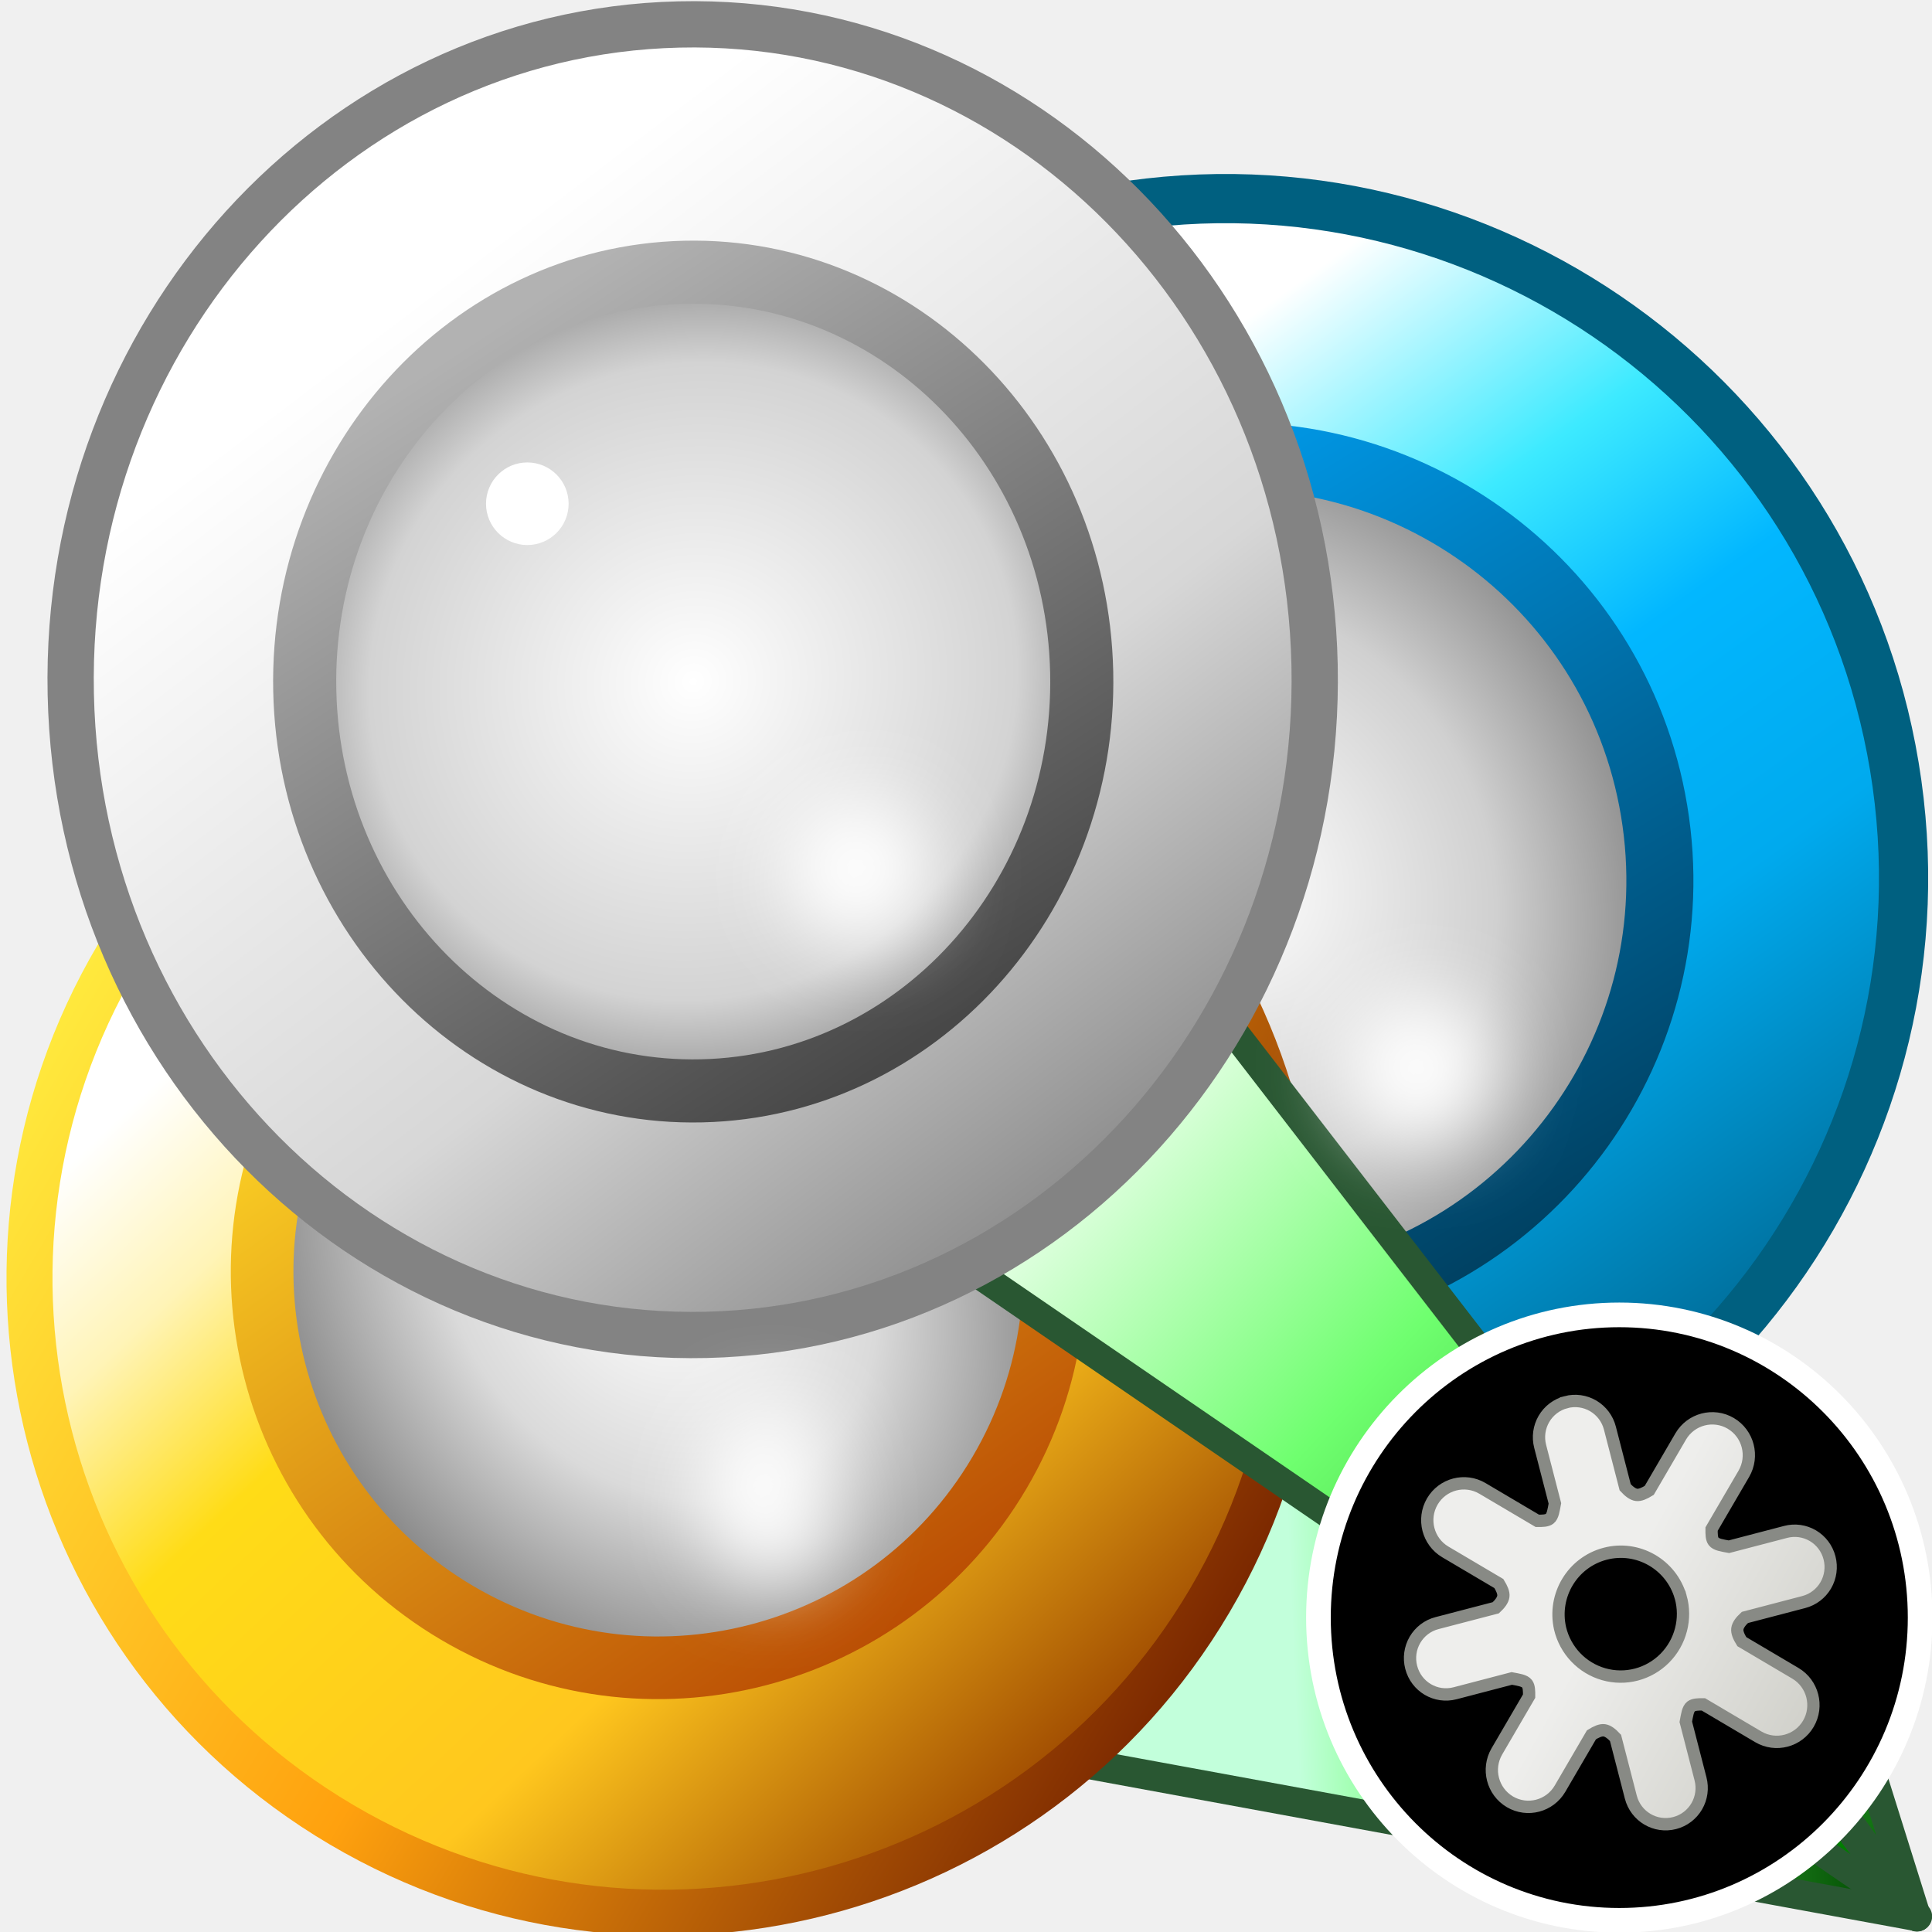
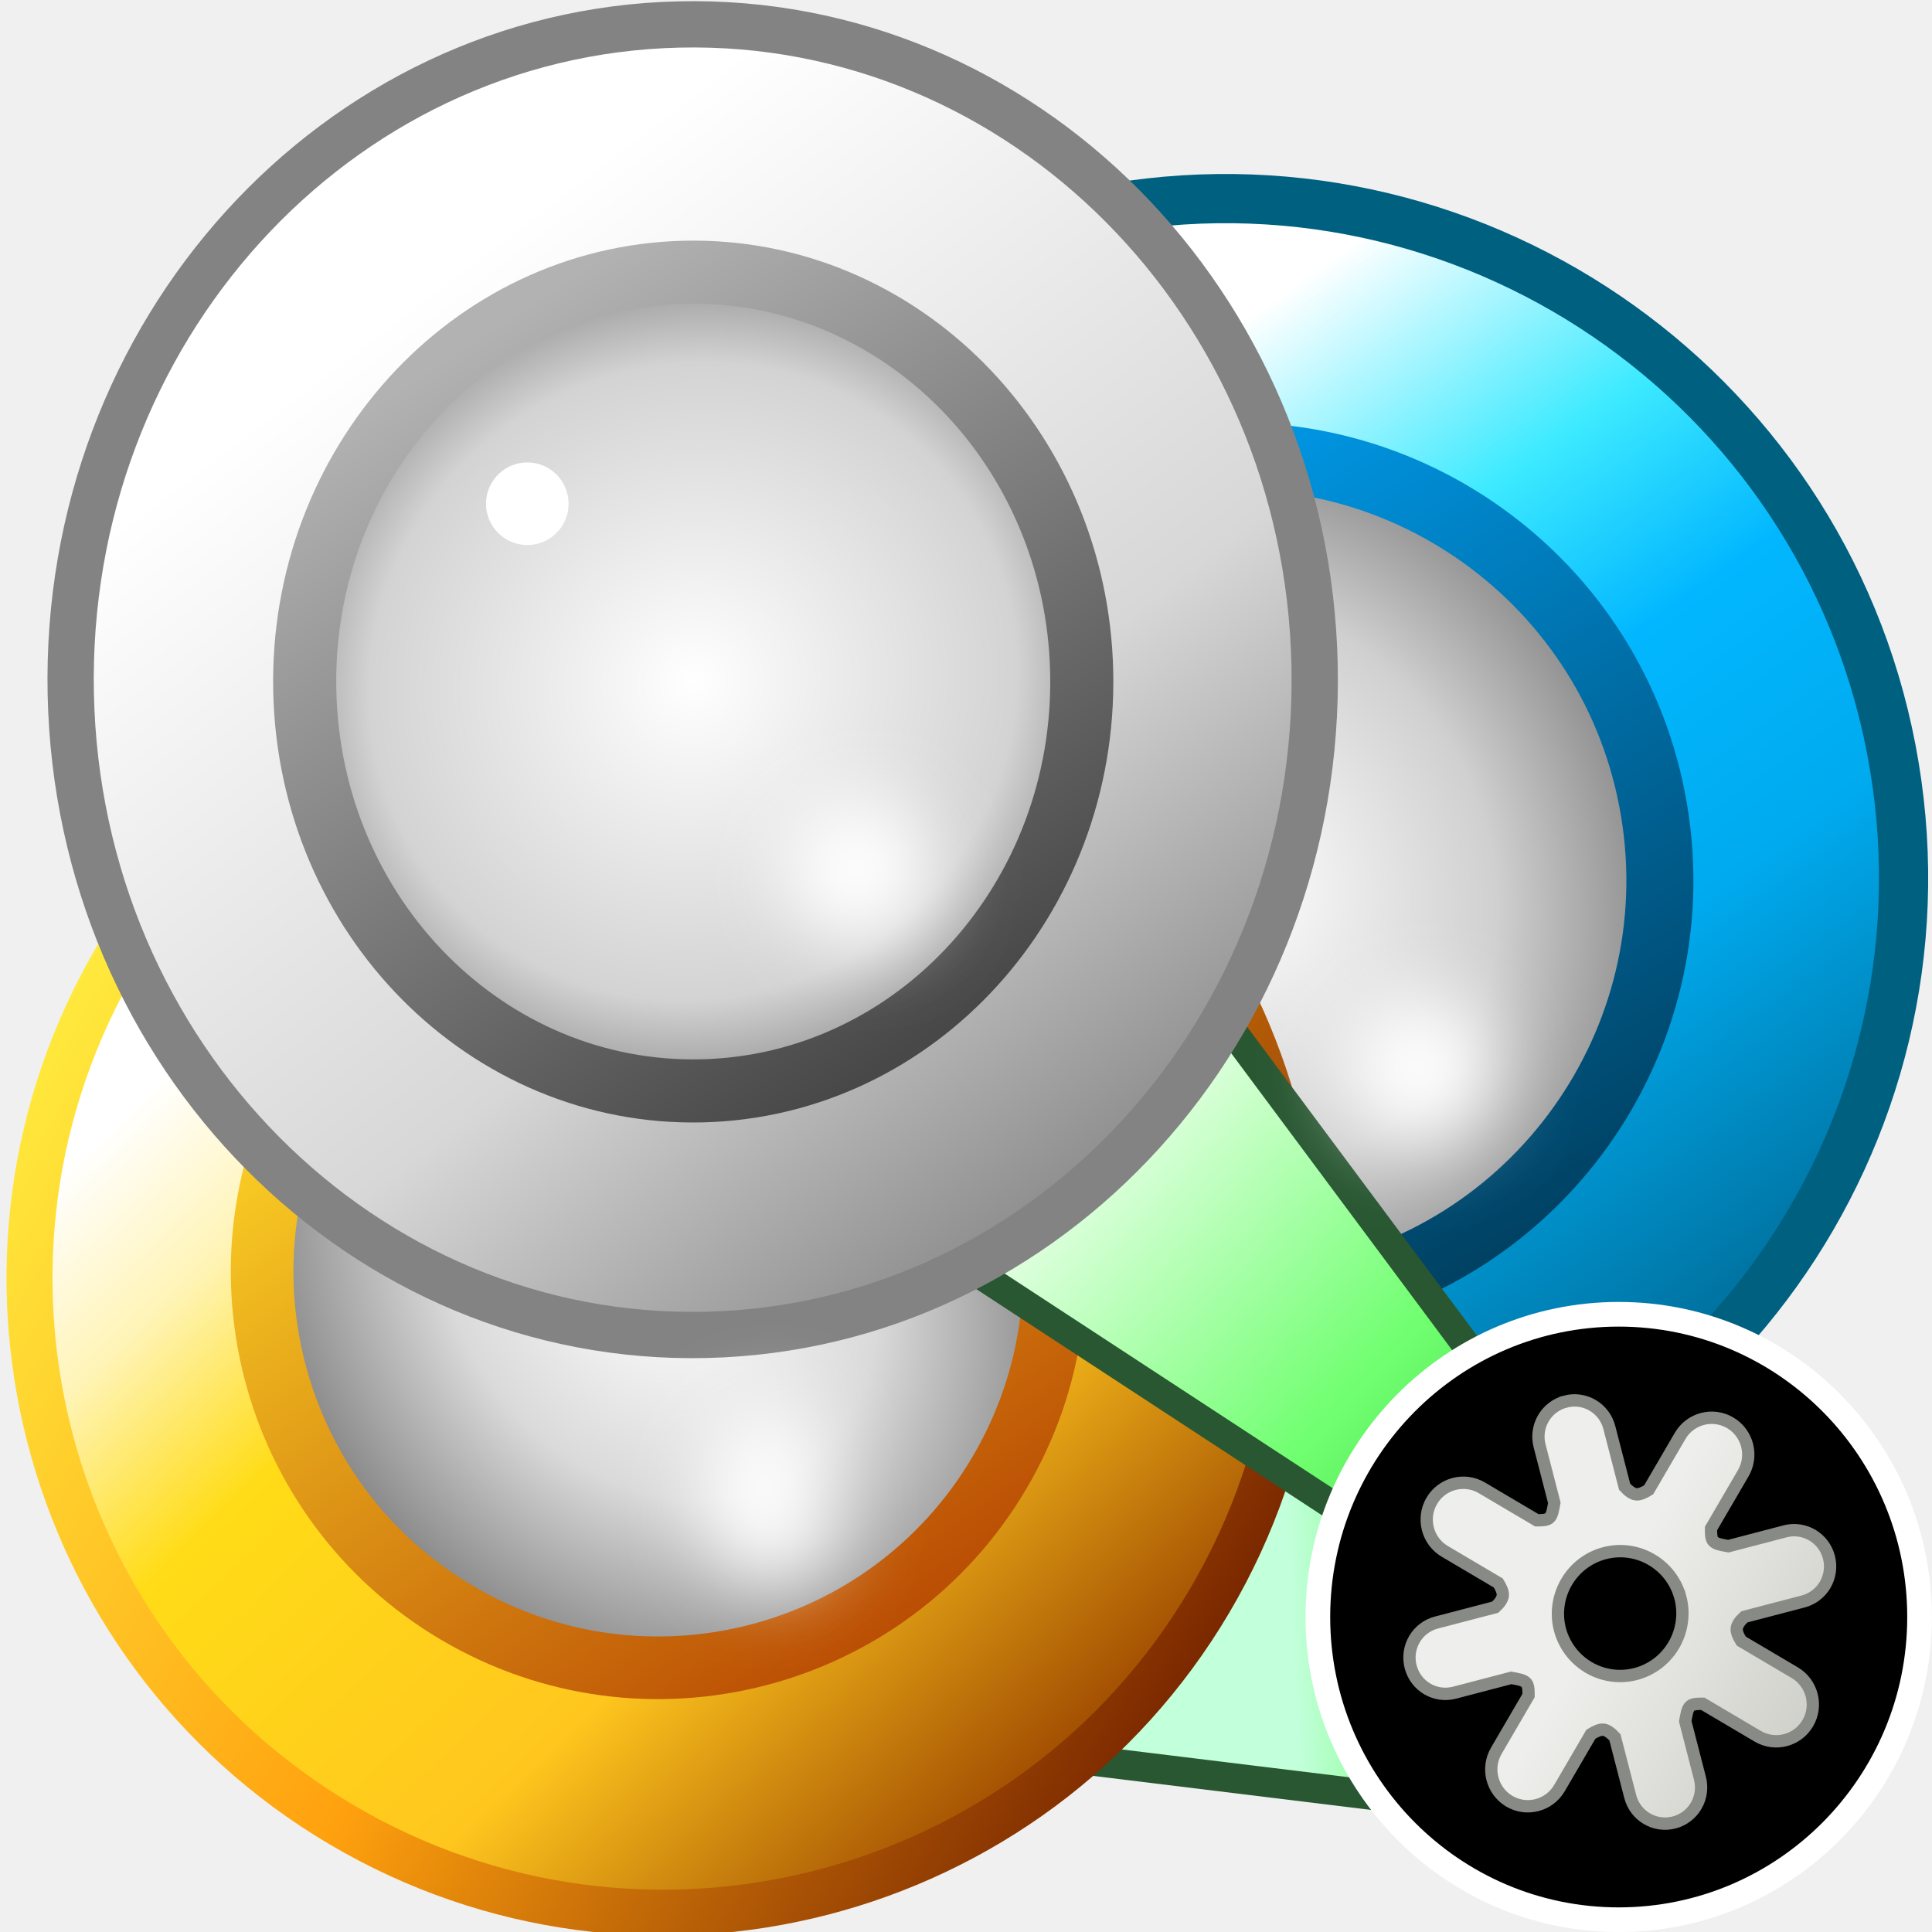
<svg xmlns="http://www.w3.org/2000/svg" xmlns:xlink="http://www.w3.org/1999/xlink" width="64mm" height="64mm" viewBox="0 0 64 64">
  <defs>
    <linearGradient id="m">
      <stop offset="0" stop-color="#7b2800" />
      <stop offset=".503" stop-color="#ffa10e" />
      <stop offset="1" stop-color="#ffe93d" />
    </linearGradient>
    <linearGradient id="l">
      <stop offset="0" stop-color="#ffd827" />
      <stop offset="1" stop-color="#b33f00" />
    </linearGradient>
    <linearGradient id="k">
      <stop offset="0" stop-color="#009dee" />
      <stop offset="1" stop-color="#003753" />
    </linearGradient>
    <linearGradient id="j">
      <stop offset="0" stop-color="#b2b2b2" />
      <stop offset="1" stop-color="#484848" />
    </linearGradient>
    <linearGradient id="i">
      <stop offset="0" stop-color="#6fff6f" />
      <stop offset="1" stop-color="#005800" />
    </linearGradient>
    <linearGradient id="h">
      <stop offset="0" stop-color="#c2ffdb" />
      <stop offset=".255" stop-color="#6fff6f" />
      <stop offset="1" stop-color="#004d00" />
    </linearGradient>
    <linearGradient id="g">
      <stop offset="0" stop-color="#fff" />
      <stop offset=".468" stop-color="#dadada" />
      <stop offset="1" stop-color="#6e6e6e" />
    </linearGradient>
    <linearGradient id="f">
      <stop offset="0" stop-color="#fff" />
      <stop offset=".513" stop-color="#d0d0d0" />
      <stop offset="1" stop-color="#676767" />
    </linearGradient>
    <linearGradient id="e">
      <stop offset="0" stop-color="#fff" />
      <stop offset=".741" stop-color="#d3d3d3" />
      <stop offset=".994" stop-color="#8e8e8e" />
    </linearGradient>
    <linearGradient id="d">
      <stop offset="0" stop-color="#fff" />
      <stop offset=".399" stop-color="#6fff6f" />
      <stop offset="1" stop-color="#007d00" />
    </linearGradient>
    <linearGradient id="c">
      <stop offset=".113" stop-color="#fff" />
      <stop offset=".244" stop-color="#fff4b7" />
      <stop offset=".396" stop-color="#ffdc17" />
      <stop offset=".705" stop-color="#ffc71e" />
      <stop offset="1" stop-color="#9d4800" />
    </linearGradient>
    <linearGradient id="b">
      <stop offset=".198" stop-color="#fff" />
      <stop offset=".398" stop-color="#3deaff" />
      <stop offset=".545" stop-color="#02b7ff" />
      <stop offset=".73" stop-color="#0ae" />
      <stop offset="1" stop-color="#006d99" />
    </linearGradient>
    <linearGradient id="a">
      <stop offset=".142" stop-color="#fff" />
      <stop offset=".669" stop-color="#d7d7d7" />
      <stop offset="1" stop-color="#8d8d8d" />
    </linearGradient>
    <linearGradient xlink:href="#a" id="y" x1="10.148" y1="5.12" x2="35.432" y2="39.969" gradientUnits="userSpaceOnUse" />
    <linearGradient xlink:href="#b" id="p" x1="23.651" y1="14.587" x2="43.913" y2="55.855" gradientUnits="userSpaceOnUse" />
    <linearGradient xlink:href="#c" id="t" x1="-20.459" y1="-18.821" x2="-60.891" y2="-30.538" gradientUnits="userSpaceOnUse" />
    <linearGradient xlink:href="#d" id="x" x1="34.063" y1="36.533" x2="60.969" y2="61.622" gradientUnits="userSpaceOnUse" gradientTransform="translate(-.04 -.234)" />
    <linearGradient xlink:href="#h" id="s" x1="40.025" y1="51.3" x2="61.612" y2="63.024" gradientUnits="userSpaceOnUse" gradientTransform="matrix(.66382 -.33402 .43012 1.41934 -5.857 -6.344)" />
-     <linearGradient xlink:href="#i" id="o" x1="54.059" y1="45.594" x2="62.957" y2="63.336" gradientUnits="userSpaceOnUse" gradientTransform="translate(.39 .117)" />
+     <linearGradient xlink:href="#i" id="o" x1="54.059" y1="45.594" x2="62.332" y2="62.32" gradientUnits="userSpaceOnUse" gradientTransform="translate(.39 .117)" />
    <linearGradient xlink:href="#j" id="A" x1="15.555" y1="11.552" x2="30.07" y2="35.01" gradientUnits="userSpaceOnUse" />
    <linearGradient xlink:href="#k" id="r" x1="28.995" y1="22.531" x2="41.349" y2="53.158" gradientUnits="userSpaceOnUse" />
    <linearGradient xlink:href="#l" id="w" x1="-28.175" y1="-18.696" x2="-56.278" y2="-31.224" gradientUnits="userSpaceOnUse" />
    <linearGradient xlink:href="#m" id="u" x1="-62.22" y1="-25.308" x2="-18.692" y2="-25.308" gradientUnits="userSpaceOnUse" />
    <linearGradient xlink:href="#n" id="E" x1="7.598" y1="7.681" x2="12.404" y2="12.336" gradientUnits="userSpaceOnUse" gradientTransform="matrix(1.12453 -.29235 .29238 1.1244 47.126 26.974)" />
    <linearGradient id="n">
      <stop offset="0" stop-color="#eeeeec" />
      <stop offset="1" stop-color="#d2d2cc" />
    </linearGradient>
    <radialGradient xlink:href="#e" id="z" cx="22.484" cy="23.108" fx="22.484" fy="23.108" r="13.917" gradientTransform="matrix(.54506 .85524 -.88595 .5605 30.701 -9.074)" gradientUnits="userSpaceOnUse" />
    <radialGradient xlink:href="#f" id="q" cx="35.62" cy="35.459" fx="35.62" fy="35.459" r="15.154" gradientUnits="userSpaceOnUse" gradientTransform="rotate(72.063 41.544 31.245)scale(1.22763 1.07673)" />
    <radialGradient xlink:href="#g" id="v" cx="-40.187" cy="-25.201" fx="-40.187" fy="-25.201" r="14.157" gradientUnits="userSpaceOnUse" gradientTransform="rotate(200.522 -44.48 -25.978)scale(1.21365 1)" />
    <filter id="B" x="-.621" y="-.621" width="2.241" height="2.241" color-interpolation-filters="sRGB">
      <feGaussianBlur stdDeviation=".707" />
    </filter>
    <filter id="C" x="-.663" y="-.535" width="2.325" height="2.069" color-interpolation-filters="sRGB">
      <feGaussianBlur stdDeviation="0.707 0.726" />
    </filter>
    <filter id="D" x="-.621" y="-.621" width="2.241" height="2.241" color-interpolation-filters="sRGB">
      <feGaussianBlur stdDeviation=".707" />
    </filter>
  </defs>
-   <path d="M63.5 63.513 52.09 27.128l-10.845 4.995Z" fill="url(#o)" stroke="#295732" stroke-width=".945" stroke-linecap="round" stroke-linejoin="round" />
+   <path d="m61.078 59.918-8.989-32.79-10.844 4.995Z" fill="url(#o)" stroke="#295732" stroke-width=".945" stroke-linecap="round" stroke-linejoin="round" />
  <circle cx="35.273" cy="35.309" transform="rotate(-9.414)" r="22.482" fill="url(#p)" stroke="#006080" stroke-width="1.63" stroke-linecap="round" stroke-linejoin="round" />
  <circle cx="35.62" cy="35.459" r="14.044" transform="rotate(-9.414)" fill="url(#q)" stroke="url(#r)" stroke-width="2.221" stroke-linecap="round" stroke-linejoin="round" />
-   <path d="M63.512 63.483 33.416 41.34 34 58.062Z" fill="url(#s)" stroke="#295732" stroke-width=".985" stroke-linecap="round" stroke-linejoin="round" />
+   <path d="M59.76 61.216 33.417 41.34 34 58.062Z" fill="url(#s)" stroke="#295732" stroke-width=".985" stroke-linecap="round" stroke-linejoin="round" />
  <circle cx="-40.456" cy="-25.308" r="21.002" transform="rotate(-149.458)" fill="url(#t)" stroke="url(#u)" stroke-width="1.523" stroke-linecap="round" stroke-linejoin="round" />
  <circle cx="-40.187" cy="-25.201" r="13.12" transform="rotate(-149.458)" fill="url(#v)" stroke="url(#w)" stroke-width="2.075" stroke-linecap="round" stroke-linejoin="round" />
-   <path d="M63.505 63.506 40.207 33.32l-8.446 8.439Z" fill="url(#x)" stroke="#295732" stroke-width=".945" stroke-linecap="round" stroke-linejoin="round" />
+   <path d="M60.457 60.536 40.207 33.32l-8.446 8.439Z" fill="url(#x)" stroke="#295732" stroke-width=".945" stroke-linecap="round" stroke-linejoin="round" />
  <ellipse cx="22.467" cy="23.045" transform="rotate(-1.339)skewX(-.133)" rx="20.607" ry="21.709" fill="url(#y)" stroke="#838383" stroke-width="1.533" stroke-linecap="round" stroke-linejoin="round" />
  <ellipse cx="22.484" cy="23.108" transform="rotate(-1.339)skewX(-.133)" rx="12.872" ry="13.561" fill="url(#z)" stroke="url(#A)" stroke-width="2.09" stroke-linecap="round" stroke-linejoin="round" />
  <circle cx="17.468" cy="16.687" r="1.368" fill="#fff" />
  <circle style="mix-blend-mode:normal" cx="29.039" cy="29.412" r="1.368" transform="translate(-23.577 -23.832)scale(1.79036)" fill="#fff" filter="url(#B)" />
  <path style="mix-blend-mode:normal" transform="translate(-26.424 -3.209)scale(1.79036)" d="M30.32 29.412a1.28 1.63 0 0 1-1.159 1.623 1.28 1.63 0 0 1-1.38-1.314 1.28 1.63 0 0 1 .898-1.872 1.28 1.63 0 0 1 1.549.958l-1.189.605z" fill="#fff" filter="url(#C)" />
  <circle style="mix-blend-mode:normal" cx="29.039" cy="29.412" r="1.368" transform="translate(-4.998 -17.249)scale(1.79036)" fill="#fff" filter="url(#D)" />
-   <ellipse ry="10.028" rx="9.966" cy="53.585" cx="53.641" style="marker:none" color="#000" overflow="visible" stroke="#fff" stroke-width=".817" enable-background="accumulate" />
+   <ellipse ry="10.028" rx="9.966" cy="53.565" cx="53.622" style="marker:none" color="#000" overflow="visible" stroke="#fff" stroke-width=".817" enable-background="accumulate" />
  <g color="#000">
-     <path style="marker:none" d="M60.644 33.586a2.176 2.176 0 1 1-4.21 1.095 2.176 2.176 0 0 1 4.21-1.095zM56.64 26.83a1.255 1.255 0 0 0-.9 1.533l.514 1.978c-.045.235-.07.448-.186.536-.092.07-.254.073-.428.07l-1.918-1.125a1.28 1.28 0 0 0-1.75.455 1.28 1.28 0 0 0 .455 1.75l1.87 1.097c.104.168.173.321.156.447s-.117.259-.263.393l-2.054.534a1.255 1.255 0 0 0-.901 1.534c.175.675.86 1.076 1.534.901l1.978-.514c.235.044.448.07.536.185.07.093.072.254.07.429l-1.126 1.917a1.28 1.28 0 0 0 .455 1.75 1.28 1.28 0 0 0 1.75-.455l1.098-1.87c.168-.104.321-.173.447-.156s.259.117.393.263l.535 2.054c.175.675.86 1.076 1.534.9a1.255 1.255 0 0 0 .9-1.533l-.514-1.978c.044-.235.07-.447.186-.536.092-.07.254-.072.428-.07l1.917 1.126a1.28 1.28 0 0 0 1.75-.455 1.28 1.28 0 0 0-.455-1.75l-1.869-1.098c-.104-.167-.174-.32-.157-.446.017-.127.118-.26.264-.394l2.054-.534a1.255 1.255 0 0 0 .9-1.534 1.255 1.255 0 0 0-1.533-.9l-1.978.514c-.235-.044-.448-.07-.536-.186-.07-.092-.073-.254-.07-.428l1.125-1.917a1.28 1.28 0 0 0-.455-1.75 1.28 1.28 0 0 0-1.75.455l-1.098 1.87c-.167.103-.32.173-.446.156-.127-.017-.26-.118-.394-.263l-.534-2.055a1.255 1.255 0 0 0-1.534-.9z" overflow="visible" fill="none" stroke="#000" stroke-width=".859" enable-background="accumulate" transform="matrix(.94861 0 0 .9545 -1.697 21.315)" />
-     <path d="M60.479 33.088a2.176 2.176 0 1 1-4.211 1.095 2.176 2.176 0 0 1 4.21-1.095zm-4.005-6.756a1.255 1.255 0 0 0-.901 1.534l.514 1.978c-.044.234-.07.447-.185.535-.093.07-.254.073-.429.071l-1.917-1.126a1.28 1.28 0 0 0-1.75.455 1.28 1.28 0 0 0 .455 1.75l1.87 1.098c.103.167.173.32.156.446s-.118.26-.263.394L51.969 34a1.255 1.255 0 0 0-.9 1.533c.175.675.859 1.077 1.533.901l1.979-.514c.234.044.447.07.535.186.07.092.073.253.071.428l-1.126 1.917a1.28 1.28 0 0 0 .455 1.75 1.28 1.28 0 0 0 1.75-.455l1.098-1.87c.167-.103.32-.173.447-.156.126.017.258.118.393.263l.534 2.054c.175.675.86 1.076 1.534.901a1.255 1.255 0 0 0 .9-1.534l-.513-1.978c.044-.234.07-.447.185-.535.093-.07.254-.073.429-.071l1.917 1.126a1.28 1.28 0 0 0 1.75-.455 1.28 1.28 0 0 0-.455-1.75l-1.87-1.098c-.104-.167-.173-.32-.156-.446.017-.127.117-.26.263-.394l2.054-.534a1.255 1.255 0 0 0 .901-1.534 1.255 1.255 0 0 0-1.534-.9l-1.978.514c-.235-.044-.447-.07-.536-.186-.07-.092-.072-.253-.07-.428l1.126-1.917a1.28 1.28 0 0 0-.455-1.75 1.28 1.28 0 0 0-1.75.455l-1.098 1.87c-.168.103-.321.173-.447.156s-.259-.118-.393-.263l-.534-2.054a1.255 1.255 0 0 0-1.534-.901z" style="marker:none" overflow="visible" fill="url(#E)" fill-rule="evenodd" stroke="#888a85" stroke-width=".429" enable-background="accumulate" transform="matrix(.94861 0 0 .9545 -1.697 21.315)" />
+     <path style="marker:none" d="M60.644 33.586a2.176 2.176 0 1 1-4.21 1.095 2.176 2.176 0 0 1 4.21-1.095zM56.64 26.83a1.255 1.255 0 0 0-.9 1.533l.514 1.978c-.045.235-.07.448-.186.536-.092.07-.254.073-.428.07l-1.918-1.125a1.28 1.28 0 0 0-1.75.455 1.28 1.28 0 0 0 .455 1.75l1.87 1.097c.104.168.173.321.156.447s-.117.259-.263.393l-2.054.534a1.255 1.255 0 0 0-.901 1.534c.175.675.86 1.076 1.534.901l1.978-.514c.235.044.448.07.536.185.07.093.072.254.07.429l-1.126 1.917a1.28 1.28 0 0 0 .455 1.75 1.28 1.28 0 0 0 1.75-.455l1.098-1.87c.168-.104.321-.173.447-.156s.259.117.393.263l.535 2.054c.175.675.86 1.076 1.534.9a1.255 1.255 0 0 0 .9-1.533l-.514-1.978c.044-.235.07-.447.186-.536.092-.07.254-.072.428-.07l1.917 1.126a1.28 1.28 0 0 0 1.75-.455 1.28 1.28 0 0 0-.455-1.75l-1.869-1.098c-.104-.167-.174-.32-.157-.446.017-.127.118-.26.264-.394l2.054-.534a1.255 1.255 0 0 0 .9-1.534 1.255 1.255 0 0 0-1.533-.9l-1.978.514c-.235-.044-.448-.07-.536-.186-.07-.092-.073-.254-.07-.428l1.125-1.917a1.28 1.28 0 0 0-.455-1.75 1.28 1.28 0 0 0-1.75.455l-1.098 1.87c-.167.103-.32.173-.446.156-.127-.017-.26-.118-.394-.263l-.534-2.055a1.255 1.255 0 0 0-1.534-.9z" overflow="visible" fill="none" stroke="#000" stroke-width=".859" enable-background="accumulate" transform="matrix(.94861 0 0 .9545 -1.716 21.296)" />
+     <path d="M60.479 33.088a2.176 2.176 0 1 1-4.211 1.095 2.176 2.176 0 0 1 4.21-1.095zm-4.005-6.756a1.255 1.255 0 0 0-.901 1.534l.514 1.978c-.044.234-.07.447-.185.535-.093.07-.254.073-.429.071l-1.917-1.126a1.28 1.28 0 0 0-1.75.455 1.28 1.28 0 0 0 .455 1.75l1.87 1.098c.103.167.173.32.156.446s-.118.26-.263.394L51.969 34a1.255 1.255 0 0 0-.9 1.533c.175.675.859 1.077 1.533.901l1.979-.514c.234.044.447.07.535.186.07.092.073.253.071.428l-1.126 1.917a1.28 1.28 0 0 0 .455 1.75 1.28 1.28 0 0 0 1.75-.455l1.098-1.87c.167-.103.32-.173.447-.156.126.017.258.118.393.263l.534 2.054c.175.675.86 1.076 1.534.901a1.255 1.255 0 0 0 .9-1.534l-.513-1.978c.044-.234.07-.447.185-.535.093-.07.254-.073.429-.071l1.917 1.126a1.28 1.28 0 0 0 1.75-.455 1.28 1.28 0 0 0-.455-1.75l-1.87-1.098c-.104-.167-.173-.32-.156-.446.017-.127.117-.26.263-.394l2.054-.534a1.255 1.255 0 0 0 .901-1.534 1.255 1.255 0 0 0-1.534-.9l-1.978.514c-.235-.044-.447-.07-.536-.186-.07-.092-.072-.253-.07-.428l1.126-1.917a1.28 1.28 0 0 0-.455-1.75 1.28 1.28 0 0 0-1.75.455l-1.098 1.87c-.168.103-.321.173-.447.156s-.259-.118-.393-.263l-.534-2.054a1.255 1.255 0 0 0-1.534-.901z" style="marker:none" overflow="visible" fill="url(#E)" fill-rule="evenodd" stroke="#888a85" stroke-width=".429" enable-background="accumulate" transform="matrix(.94861 0 0 .9545 -1.716 21.296)" />
  </g>
</svg>
